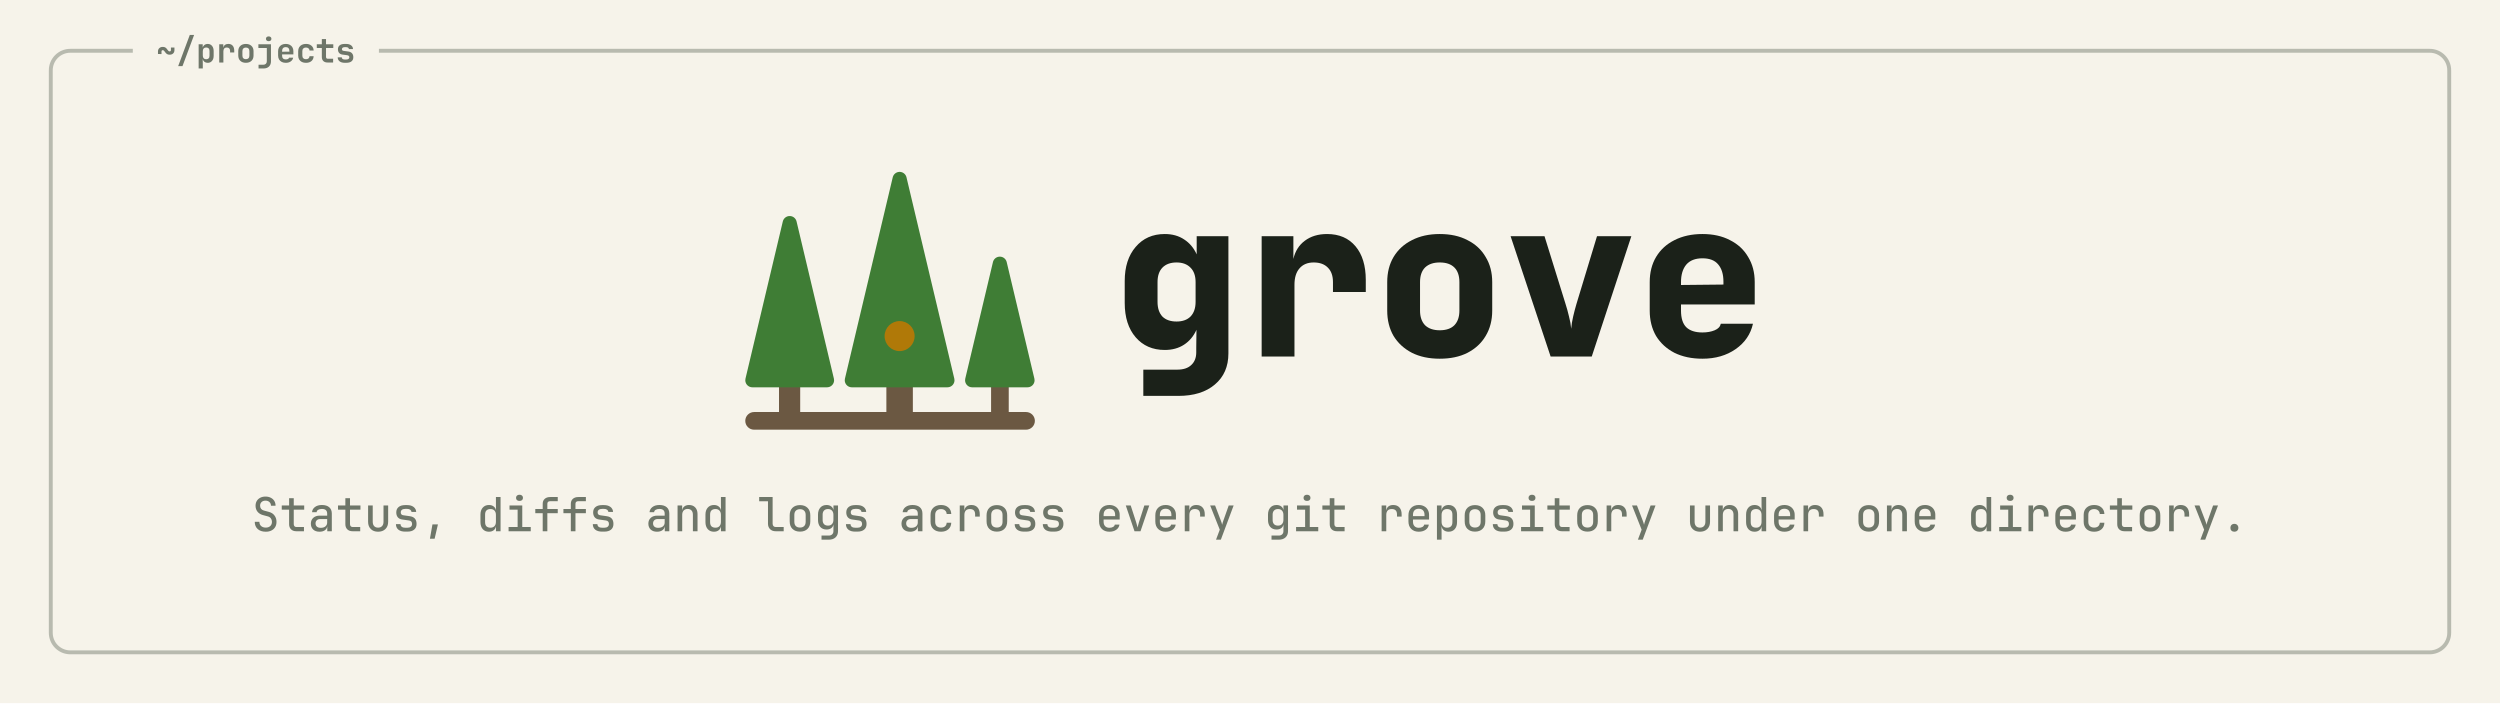
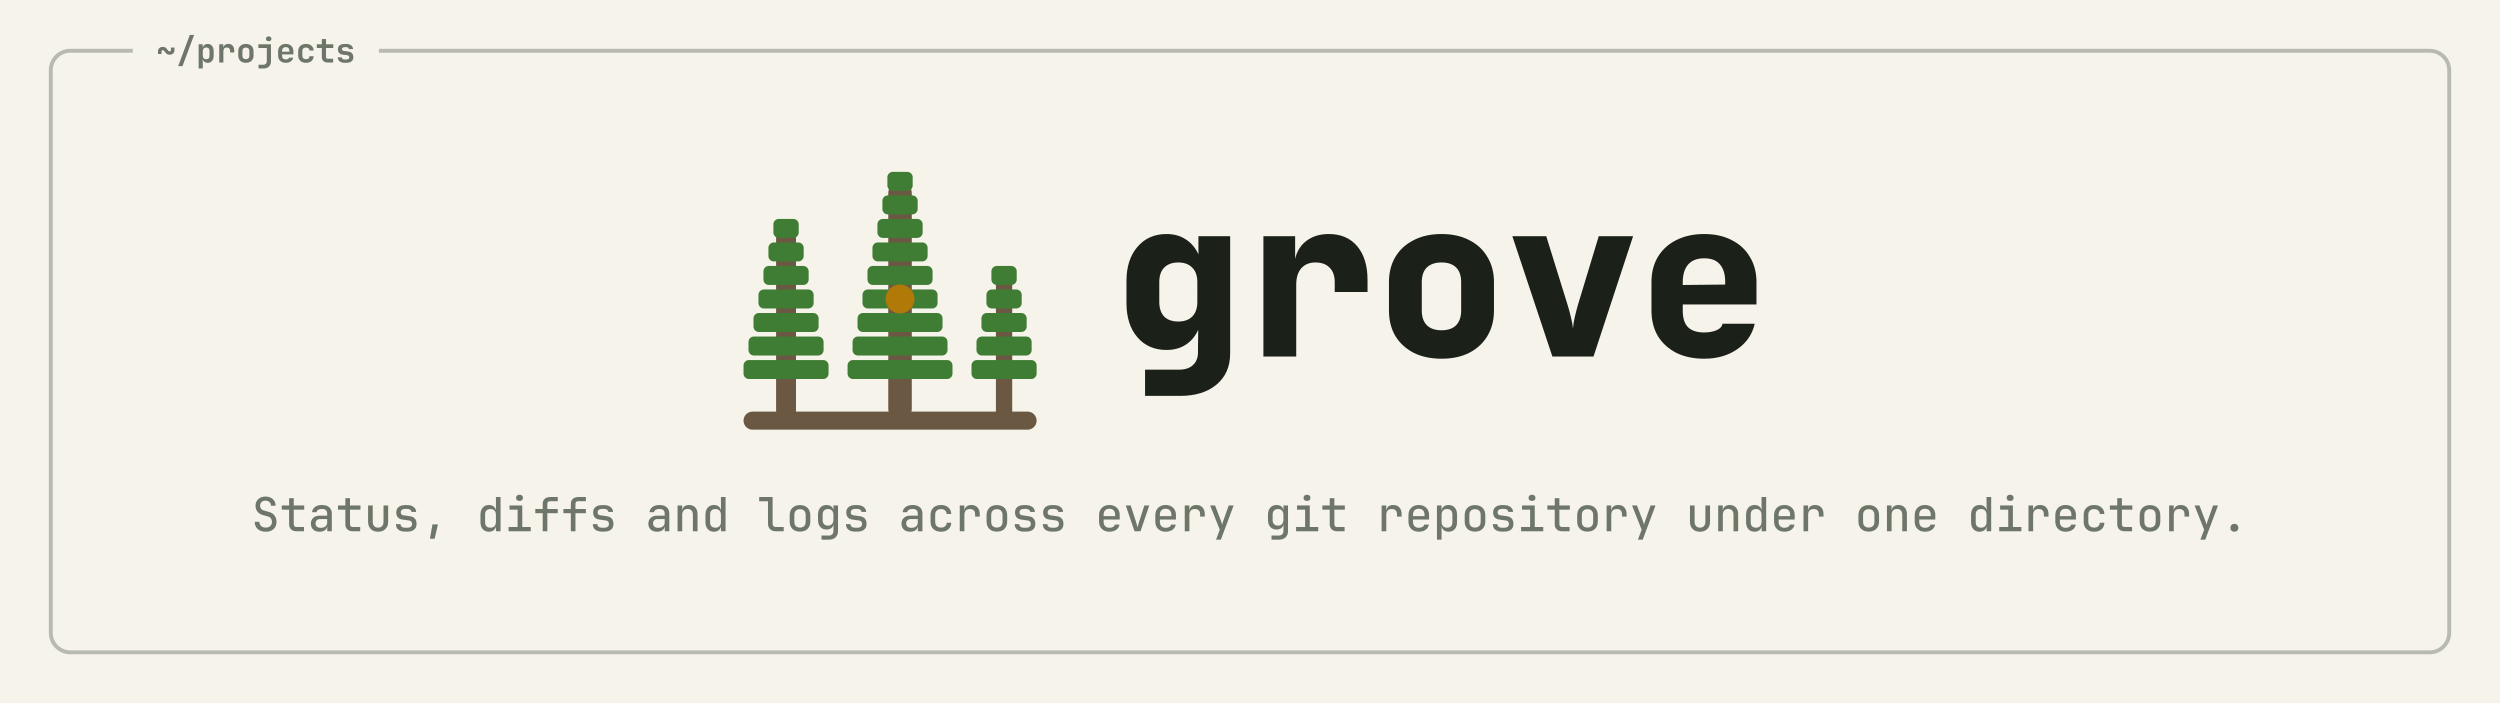
<svg xmlns="http://www.w3.org/2000/svg" viewBox="0 0 1280 360" width="1280" height="360" role="img" aria-label="grove">
  <rect width="1280" height="360" fill="#F6F3EA" />
  <rect x="26" y="26" width="1228" height="308" rx="10" fill="none" stroke="#6E7669" stroke-opacity="0.45" stroke-width="2" />
  <rect x="68" y="14" width="126" height="24" fill="#F6F3EA" />
  <path d="m 80.884,27.665 v -1.343 q 0,-1.037 0.68,-1.666 0.68,-0.646 1.785,-0.646 0.697,0 1.156,0.238 0.459,0.238 0.748,0.578 0.306,0.34 0.544,0.697 0.238,0.34 0.476,0.578 0.238,0.221 0.595,0.221 0.646,0 0.646,-0.731 V 24.35 h 1.802 v 1.343 q 0,1.037 -0.68,1.683 -0.663,0.629 -1.785,0.629 -0.697,0 -1.156,-0.238 -0.459,-0.238 -0.765,-0.578 -0.289,-0.34 -0.527,-0.68 -0.238,-0.357 -0.476,-0.578 -0.238,-0.238 -0.595,-0.238 -0.646,0 -0.646,0.731 v 1.241 z" fill="#6E7669" />
  <path d="m 91.22,33.87 5.95,-15.98 h 2.21 l -5.95,15.98 z" fill="#6E7669" />
  <path d="M 101.709,35.06 V 22.65 h 2.074 v 1.717 q 0.255,-0.884 0.918,-1.377 0.663,-0.51 1.649,-0.51 0.901,0 1.581,0.442 0.697,0.442 1.071,1.258 0.391,0.799 0.391,1.87 v 2.533 q 0,1.615 -0.833,2.601 -0.833,0.986 -2.21,0.986 -0.986,0 -1.666,-0.51 -0.663,-0.51 -0.918,-1.428 l 0.068,2.21 v 2.618 z m 3.842,-4.726 q 0.816,0 1.258,-0.442 0.459,-0.442 0.459,-1.36 v -2.414 q 0,-0.918 -0.459,-1.36 -0.442,-0.442 -1.258,-0.442 -0.816,0 -1.275,0.493 -0.442,0.493 -0.442,1.394 v 2.244 q 0,0.901 0.442,1.394 0.459,0.493 1.275,0.493 z" fill="#6E7669" />
  <path d="m 112.249,32 v -9.35 h 2.074 v 1.819 q 0.17,-0.918 0.833,-1.445 0.68,-0.544 1.751,-0.544 1.428,0 2.227,0.918 0.799,0.918 0.799,2.567 v 0.884 h -2.125 v -0.782 q 0,-0.85 -0.442,-1.292 -0.442,-0.459 -1.258,-0.459 -0.85,0 -1.292,0.51 -0.442,0.51 -0.442,1.445 V 32 Z" fill="#6E7669" />
  <path d="m 125.9,32.153 q -1.802,0 -2.856,-1.003 -1.054,-1.02 -1.054,-2.737 v -2.176 q 0,-1.734 1.054,-2.737 1.054,-1.003 2.856,-1.003 1.802,0 2.856,1.003 1.054,1.003 1.054,2.737 v 2.176 q 0,1.717 -1.054,2.737 -1.054,1.003 -2.856,1.003 z m 0,-1.853 q 0.85,0 1.309,-0.459 0.476,-0.476 0.476,-1.36 v -2.312 q 0,-0.884 -0.476,-1.343 -0.459,-0.476 -1.309,-0.476 -0.85,0 -1.326,0.476 -0.459,0.459 -0.459,1.343 v 2.312 q 0,0.884 0.459,1.36 0.476,0.459 1.326,0.459 z" fill="#6E7669" />
  <path d="m 132.377,35.06 v -1.921 h 2.465 q 0.816,0 1.292,-0.493 0.476,-0.476 0.476,-1.309 v -6.766 h -4.318 V 22.65 h 6.443 v 8.738 q 0,1.7 -1.02,2.686 -1.02,0.986 -2.754,0.986 z m 5.185,-13.974 q -0.646,0 -1.02,-0.323 -0.374,-0.34 -0.374,-0.901 0,-0.561 0.374,-0.884 0.374,-0.34 1.02,-0.34 0.646,0 1.02,0.34 0.374,0.323 0.374,0.884 0,0.561 -0.374,0.901 -0.374,0.323 -1.02,0.323 z" fill="#6E7669" />
  <path d="m 146.317,32.17 q -1.19,0 -2.074,-0.459 -0.884,-0.459 -1.377,-1.292 -0.476,-0.85 -0.476,-1.989 v -2.21 q 0,-1.139 0.476,-1.972 0.493,-0.85 1.377,-1.309 0.884,-0.459 2.074,-0.459 1.173,0 2.04,0.459 0.884,0.459 1.36,1.292 0.493,0.816 0.493,1.921 v 1.7 h -5.78 v 0.646 q 0,0.952 0.493,1.445 0.493,0.476 1.394,0.476 0.663,0 1.122,-0.221 0.476,-0.238 0.561,-0.68 h 2.108 q -0.221,1.207 -1.258,1.938 -1.037,0.714 -2.533,0.714 z m -1.887,-6.018 v 0.323 l 3.74,-0.017 v -0.323 q 0,-0.969 -0.476,-1.496 -0.476,-0.527 -1.377,-0.527 -0.935,0 -1.411,0.544 -0.476,0.527 -0.476,1.496 z" fill="#6E7669" />
  <path d="m 156.653,32.17 q -1.207,0 -2.108,-0.442 -0.884,-0.459 -1.377,-1.275 -0.493,-0.833 -0.493,-1.955 v -2.346 q 0,-1.122 0.493,-1.938 0.493,-0.833 1.377,-1.275 0.901,-0.459 2.108,-0.459 1.751,0 2.805,0.918 1.071,0.901 1.122,2.465 h -2.091 q -0.051,-0.731 -0.561,-1.122 -0.493,-0.408 -1.275,-0.408 -0.867,0 -1.36,0.476 -0.493,0.459 -0.493,1.326 v 2.363 q 0,0.867 0.493,1.343 0.493,0.476 1.36,0.476 0.799,0 1.292,-0.391 0.493,-0.408 0.544,-1.139 h 2.091 q -0.051,1.564 -1.122,2.482 -1.054,0.901 -2.805,0.901 z" fill="#6E7669" />
  <path d="m 167.635,32 q -1.309,0 -2.091,-0.748 -0.765,-0.765 -0.765,-2.057 v -4.624 h -2.584 V 22.65 h 2.584 v -2.635 h 2.142 v 2.635 h 3.723 v 1.921 h -3.723 v 4.573 q 0,0.408 0.221,0.68 0.238,0.255 0.646,0.255 h 2.771 V 32 Z" fill="#6E7669" />
  <path d="m 176.509,32.153 q -1.666,0 -2.635,-0.748 -0.969,-0.765 -0.969,-2.057 h 2.091 q 0,0.544 0.391,0.833 0.408,0.289 1.122,0.289 h 0.748 q 0.765,0 1.173,-0.289 0.425,-0.289 0.425,-0.833 0,-0.51 -0.289,-0.748 -0.289,-0.255 -0.884,-0.34 l -2.329,-0.306 q -1.122,-0.153 -1.734,-0.867 -0.595,-0.714 -0.595,-1.853 0,-1.326 0.884,-2.023 0.884,-0.714 2.55,-0.714 h 0.782 q 1.564,0 2.516,0.714 0.952,0.714 0.986,1.904 h -2.108 q -0.017,-0.442 -0.391,-0.697 -0.374,-0.272 -1.003,-0.272 h -0.782 q -0.68,0 -1.037,0.289 -0.357,0.272 -0.357,0.748 0,0.425 0.255,0.629 0.272,0.204 0.782,0.255 l 2.193,0.306 q 1.292,0.153 1.938,0.918 0.663,0.748 0.663,2.023 0,1.36 -0.935,2.108 -0.918,0.731 -2.703,0.731 z" fill="#6E7669" />
-   <g transform="translate(377.062,82.575) scale(0.90411)">
-     <rect x="5" y="142" width="164" height="10" rx="5" fill="#6B5842" />
-     <rect x="24.1" y="118.0" width="12" height="29.0" rx="3.4" fill="#6B5842" />
-     <rect x="84.9" y="118.0" width="15" height="29.0" rx="4.3" fill="#6B5842" />
-     <rect x="144.2" y="118.0" width="10" height="29.0" rx="2.9" fill="#6B5842" />
-     <path d="M 30.15,35.00 L 51.29,124.00 L 30.15,124.00 L 9.01,124.00 Z" fill="#3F7D35" stroke="#3F7D35" stroke-width="8.0" stroke-linejoin="round" />
-     <path d="M 92.40,10.00 L 119.48,124.00 L 92.40,124.00 L 65.33,124.00 Z" fill="#3F7D35" stroke="#3F7D35" stroke-width="8.0" stroke-linejoin="round" />
-     <path d="M 149.15,58.00 L 164.83,124.00 L 149.15,124.00 L 133.47,124.00 Z" fill="#3F7D35" stroke="#3F7D35" stroke-width="8.0" stroke-linejoin="round" />
-     <circle cx="92.4" cy="99" r="8.5" fill="#B07908" />
+   <g transform="translate(375.131,79.200) scale(0.92632)">
+     <rect x="6.00" y="142.00" width="162.00" height="10.00" rx="5.00" fill="#6B5842" />
+     <rect x="24.00" y="40.75" width="11.00" height="106.25" rx="5.50" fill="#6B5842" />
+     <rect x="86.00" y="14.75" width="13.00" height="132.25" rx="6.50" fill="#6B5842" />
+     <rect x="145.50" y="66.75" width="9.00" height="80.25" rx="4.50" fill="#6B5842" />
+     <rect x="6.00" y="113.50" width="47.00" height="10.50" rx="3.00" fill="#3F7D35" />
+     <rect x="8.75" y="100.50" width="41.50" height="10.50" rx="3.00" fill="#3F7D35" />
+     <rect x="11.50" y="87.50" width="36.00" height="10.50" rx="3.00" fill="#3F7D35" />
+     <rect x="14.25" y="74.50" width="30.50" height="10.50" rx="3.00" fill="#3F7D35" />
+     <rect x="17.00" y="61.50" width="25.00" height="10.50" rx="3.00" fill="#3F7D35" />
+     <rect x="19.75" y="48.50" width="19.50" height="10.50" rx="3.00" fill="#3F7D35" />
+     <rect x="22.50" y="35.50" width="14.00" height="10.50" rx="3.00" fill="#3F7D35" />
+     <rect x="63.50" y="113.50" width="58.00" height="10.50" rx="3.00" fill="#3F7D35" />
+     <rect x="66.25" y="100.50" width="52.50" height="10.50" rx="3.00" fill="#3F7D35" />
+     <rect x="69.00" y="87.50" width="47.00" height="10.50" rx="3.00" fill="#3F7D35" />
+     <rect x="71.75" y="74.50" width="41.50" height="10.50" rx="3.00" fill="#3F7D35" />
+     <rect x="74.50" y="61.50" width="36.00" height="10.50" rx="3.00" fill="#3F7D35" />
+     <rect x="77.25" y="48.50" width="30.50" height="10.50" rx="3.00" fill="#3F7D35" />
+     <rect x="80.00" y="35.50" width="25.00" height="10.50" rx="3.00" fill="#3F7D35" />
+     <rect x="82.75" y="22.50" width="19.50" height="10.50" rx="3.00" fill="#3F7D35" />
+     <rect x="85.50" y="9.50" width="14.00" height="10.50" rx="3.00" fill="#3F7D35" />
+     <rect x="132.00" y="113.50" width="36.00" height="10.50" rx="3.00" fill="#3F7D35" />
+     <rect x="134.75" y="100.50" width="30.50" height="10.50" rx="3.00" fill="#3F7D35" />
+     <rect x="137.50" y="87.50" width="25.00" height="10.50" rx="3.00" fill="#3F7D35" />
+     <rect x="140.25" y="74.50" width="19.50" height="10.50" rx="3.00" fill="#3F7D35" />
+     <rect x="143.00" y="61.50" width="14.00" height="10.50" rx="3.00" fill="#3F7D35" />
+     <circle cx="92.50" cy="79.75" r="8.0" fill="#B07908" />
  </g>
-   <path d="m 585.377,202.7 v -13.44 h 17.36 q 4.704,0 7.168,-2.352 2.576,-2.352 2.576,-6.496 v -2.352 l 0.112,-9.184 q -2.24,4.928 -6.384,7.616 -4.144,2.688 -9.856,2.688 -9.296,0 -14.896,-6.496 -5.6,-6.496 -5.6,-17.584 v -11.2 q 0,-10.976 5.6,-17.472 5.6,-6.608 14.896,-6.608 5.824,0 9.968,2.8 4.144,2.688 6.384,7.616 v -9.296 h 16.24 v 60.032 q 0,10.08 -6.944,15.904 -6.832,5.824 -18.704,5.824 z m 17.024,-38.08 q 4.592,0 7.168,-2.576 2.576,-2.688 2.576,-7.504 v -10.08 q 0,-4.816 -2.576,-7.392 -2.576,-2.688 -7.168,-2.688 -4.704,0 -7.28,2.688 -2.464,2.576 -2.464,7.392 v 10.08 q 0,4.816 2.464,7.504 2.576,2.576 7.28,2.576 z" fill="#1B2119" />
-   <path d="m 645.969,182.54 v -61.6 h 16.24 v 11.648 q 1.344,-5.936 5.824,-9.296 4.592,-3.472 11.424,-3.472 9.296,0 14.56,6.272 5.264,6.272 5.264,17.248 v 6.16 h -16.8 v -5.04 q 0,-4.816 -2.576,-7.392 -2.576,-2.688 -7.28,-2.688 -4.704,0 -7.28,3.024 -2.576,2.912 -2.576,8.4 v 36.736 z" fill="#1B2119" />
-   <path d="m 737.137,183.66 q -8.176,0 -14.224,-3.024 -6.048,-3.136 -9.408,-8.624 -3.248,-5.6 -3.248,-12.992 v -14.56 q 0,-7.392 3.248,-12.88 3.36,-5.6 9.408,-8.624 6.048,-3.136 14.224,-3.136 8.288,0 14.224,3.136 6.048,3.024 9.296,8.624 3.36,5.488 3.36,12.88 v 14.56 q 0,7.392 -3.36,12.992 -3.248,5.488 -9.296,8.624 -5.936,3.024 -14.224,3.024 z m 0,-14.56 q 4.928,0 7.504,-2.576 2.576,-2.688 2.576,-7.504 v -14.56 q 0,-4.928 -2.576,-7.504 -2.576,-2.576 -7.504,-2.576 -4.816,0 -7.504,2.576 -2.576,2.576 -2.576,7.504 v 14.56 q 0,4.816 2.576,7.504 2.688,2.576 7.504,2.576 z" fill="#1B2119" />
-   <path d="m 793.921,182.54 -20.496,-61.6 h 17.36 l 10.752,34.608 q 1.008,3.136 1.792,6.496 0.896,3.36 1.12,6.272 0.224,-2.912 1.008,-6.272 0.784,-3.36 1.68,-6.384 l 10.528,-34.72 h 17.584 l -20.272,61.6 z" fill="#1B2119" />
-   <path d="m 871.649,183.66 q -8.176,0 -14.336,-3.024 -6.048,-3.136 -9.408,-8.624 -3.248,-5.6 -3.248,-12.992 v -14.56 q 0,-7.392 3.248,-12.88 3.36,-5.6 9.408,-8.624 6.16,-3.136 14.336,-3.136 8.176,0 14.112,3.136 6.048,3.024 9.296,8.624 3.36,5.488 3.36,12.88 v 11.424 h -37.744 v 3.136 q 0,5.824 2.688,8.512 2.8,2.688 8.288,2.688 3.584,0 6.272,-1.12 2.688,-1.12 3.136,-3.36 h 16.464 q -1.792,8.064 -8.848,12.992 -7.056,4.928 -17.024,4.928 z m -10.976,-39.2 v 1.456 l 21.728,-0.224 v -1.456 q 0,-5.712 -2.688,-8.848 -2.576,-3.136 -8.064,-3.136 -5.488,0 -8.288,3.248 -2.688,3.248 -2.688,8.96 z" fill="#1B2119" />
+   <path d="m 586.272,202.7 v -13.44 h 17.36 q 4.704,0 7.168,-2.352 2.576,-2.352 2.576,-6.496 v -2.352 l 0.112,-9.184 q -2.24,4.928 -6.384,7.616 -4.144,2.688 -9.856,2.688 -9.296,0 -14.896,-6.496 -5.6,-6.496 -5.6,-17.584 v -11.2 q 0,-10.976 5.6,-17.472 5.6,-6.608 14.896,-6.608 5.824,0 9.968,2.8 4.144,2.688 6.384,7.616 v -9.296 h 16.24 v 60.032 q 0,10.08 -6.944,15.904 -6.832,5.824 -18.704,5.824 z m 17.024,-38.08 q 4.592,0 7.168,-2.576 2.576,-2.688 2.576,-7.504 v -10.08 q 0,-4.816 -2.576,-7.392 -2.576,-2.688 -7.168,-2.688 -4.704,0 -7.28,2.688 -2.464,2.576 -2.464,7.392 v 10.08 q 0,4.816 2.464,7.504 2.576,2.576 7.28,2.576 z" fill="#1B2119" />
+   <path d="m 646.864,182.54 v -61.6 h 16.24 v 11.648 q 1.344,-5.936 5.824,-9.296 4.592,-3.472 11.424,-3.472 9.296,0 14.56,6.272 5.264,6.272 5.264,17.248 v 6.16 h -16.8 v -5.04 q 0,-4.816 -2.576,-7.392 -2.576,-2.688 -7.28,-2.688 -4.704,0 -7.28,3.024 -2.576,2.912 -2.576,8.4 v 36.736 z" fill="#1B2119" />
+   <path d="m 738.032,183.66 q -8.176,0 -14.224,-3.024 -6.048,-3.136 -9.408,-8.624 -3.248,-5.6 -3.248,-12.992 v -14.56 q 0,-7.392 3.248,-12.88 3.36,-5.6 9.408,-8.624 6.048,-3.136 14.224,-3.136 8.288,0 14.224,3.136 6.048,3.024 9.296,8.624 3.36,5.488 3.36,12.88 v 14.56 q 0,7.392 -3.36,12.992 -3.248,5.488 -9.296,8.624 -5.936,3.024 -14.224,3.024 z m 0,-14.56 q 4.928,0 7.504,-2.576 2.576,-2.688 2.576,-7.504 v -14.56 q 0,-4.928 -2.576,-7.504 -2.576,-2.576 -7.504,-2.576 -4.816,0 -7.504,2.576 -2.576,2.576 -2.576,7.504 v 14.56 q 0,4.816 2.576,7.504 2.688,2.576 7.504,2.576 z" fill="#1B2119" />
+   <path d="m 794.816,182.54 -20.496,-61.6 h 17.36 l 10.752,34.608 q 1.008,3.136 1.792,6.496 0.896,3.36 1.12,6.272 0.224,-2.912 1.008,-6.272 0.784,-3.36 1.68,-6.384 l 10.528,-34.72 h 17.584 l -20.272,61.6 z" fill="#1B2119" />
+   <path d="m 872.544,183.66 q -8.176,0 -14.336,-3.024 -6.048,-3.136 -9.408,-8.624 -3.248,-5.6 -3.248,-12.992 v -14.56 q 0,-7.392 3.248,-12.88 3.36,-5.6 9.408,-8.624 6.16,-3.136 14.336,-3.136 8.176,0 14.112,3.136 6.048,3.024 9.296,8.624 3.36,5.488 3.36,12.88 v 11.424 h -37.744 v 3.136 q 0,5.824 2.688,8.512 2.8,2.688 8.288,2.688 3.584,0 6.272,-1.12 2.688,-1.12 3.136,-3.36 h 16.464 q -1.792,8.064 -8.848,12.992 -7.056,4.928 -17.024,4.928 z m -10.976,-39.2 v 1.456 l 21.728,-0.224 v -1.456 q 0,-5.712 -2.688,-8.848 -2.576,-3.136 -8.064,-3.136 -5.488,0 -8.288,3.248 -2.688,3.248 -2.688,8.96 z" fill="#1B2119" />
  <path d="m 136.096,272.24 q -2.592,0 -4.128,-1.344 -1.536,-1.368 -1.536,-3.744 h 2.376 q 0,1.392 0.888,2.184 0.888,0.792 2.4,0.792 1.44,0 2.28,-0.792 0.864,-0.816 0.864,-2.16 0,-1.008 -0.552,-1.752 -0.552,-0.768 -1.56,-1.032 l -2.592,-0.696 q -1.704,-0.48 -2.712,-1.728 -0.984,-1.272 -0.984,-3 0,-1.416 0.624,-2.472 0.648,-1.08 1.8,-1.656 1.152,-0.6 2.664,-0.6 1.536,0 2.688,0.6 1.176,0.576 1.824,1.632 0.648,1.056 0.648,2.448 h -2.352 q 0,-1.152 -0.792,-1.872 -0.768,-0.72 -2.016,-0.72 -1.248,0 -2.016,0.72 -0.744,0.72 -0.744,1.872 0,0.936 0.504,1.584 0.504,0.624 1.416,0.888 l 2.664,0.72 q 1.8,0.48 2.808,1.848 1.008,1.344 1.008,3.216 0,1.536 -0.672,2.688 -0.672,1.128 -1.92,1.752 -1.224,0.624 -2.88,0.624 z" fill="#6E7669" />
  <path d="m 151.72,272 q -1.704,0 -2.712,-0.984 -0.984,-0.984 -0.984,-2.616 v -7.44 h -3.768 v -2.16 h 3.768 v -3.72 h 2.376 v 3.72 h 5.352 v 2.16 h -5.352 v 7.416 q 0,0.648 0.36,1.056 0.384,0.408 1.008,0.408 h 3.864 V 272 Z" fill="#6E7669" />
  <path d="m 163.576,272.24 q -2.04,0 -3.24,-1.128 -1.176,-1.152 -1.176,-3 0,-1.848 1.224,-2.976 1.248,-1.128 3.264,-1.128 h 3.864 V 263 q 0,-2.424 -2.688,-2.424 -1.2,0 -1.944,0.456 -0.72,0.432 -0.768,1.224 h -2.352 q 0.12,-1.608 1.464,-2.64 1.344,-1.056 3.6,-1.056 2.424,0 3.744,1.152 1.32,1.152 1.32,3.24 V 272 h -2.328 v -2.424 h -0.048 q -0.168,1.224 -1.224,1.944 -1.032,0.72 -2.712,0.72 z m 0.624,-1.992 q 1.512,0 2.4,-0.72 0.912,-0.744 0.912,-2.016 v -1.752 h -3.648 q -1.032,0 -1.68,0.624 -0.624,0.6 -0.624,1.608 0,1.032 0.696,1.656 0.696,0.6 1.944,0.6 z" fill="#6E7669" />
  <path d="m 180.52,272 q -1.704,0 -2.712,-0.984 -0.984,-0.984 -0.984,-2.616 v -7.44 h -3.768 v -2.16 h 3.768 v -3.72 h 2.376 v 3.72 h 5.352 v 2.16 h -5.352 v 7.416 q 0,0.648 0.36,1.056 0.384,0.408 1.008,0.408 h 3.864 V 272 Z" fill="#6E7669" />
  <path d="m 193.576,272.24 q -2.328,0 -3.72,-1.368 -1.392,-1.368 -1.392,-3.72 V 258.8 h 2.376 v 8.352 q 0,1.392 0.72,2.208 0.744,0.792 2.016,0.792 1.296,0 2.04,-0.792 0.744,-0.816 0.744,-2.208 V 258.8 h 2.376 v 8.352 q 0,2.352 -1.416,3.72 -1.392,1.368 -3.744,1.368 z" fill="#6E7669" />
  <path d="m 207.472,272.192 q -2.256,0 -3.504,-1.008 -1.248,-1.008 -1.248,-2.832 h 2.352 q 0,0.864 0.624,1.368 0.648,0.48 1.776,0.48 h 1.056 q 1.176,0 1.8,-0.504 0.648,-0.504 0.648,-1.416 0,-1.608 -1.584,-1.8 l -3.552,-0.504 q -1.416,-0.216 -2.184,-1.152 -0.768,-0.96 -0.768,-2.472 0,-1.776 1.2,-2.76 1.2,-0.984 3.36,-0.984 h 1.056 q 2.016,0 3.264,0.96 1.248,0.96 1.32,2.544 h -2.4 q -0.048,-0.672 -0.624,-1.104 -0.576,-0.456 -1.56,-0.456 h -1.056 q -1.08,0 -1.68,0.48 -0.576,0.48 -0.576,1.296 0,1.32 1.32,1.488 l 3.336,0.48 q 3.432,0.456 3.432,3.984 0,1.872 -1.248,2.904 -1.224,1.008 -3.504,1.008 z" fill="#6E7669" />
  <path d="m 220.12,275.84 1.296,-7.344 h 2.808 l -1.704,7.344 z" fill="#6E7669" />
  <path d="m 250.336,272.24 q -1.992,0 -3.168,-1.32 -1.176,-1.344 -1.176,-3.624 v -3.792 q 0,-2.28 1.176,-3.6 1.176,-1.344 3.168,-1.344 1.464,0 2.424,0.744 0.984,0.744 1.2,2.04 v 0 l -0.048,-3.072 v -3.792 h 2.376 V 272 h -2.352 v -2.568 0 q -0.216,1.32 -1.176,2.064 -0.96,0.744 -2.424,0.744 z m 0.816,-2.064 q 1.272,0 2.016,-0.792 0.744,-0.792 0.744,-2.232 v -3.504 q 0,-1.44 -0.744,-2.232 -0.744,-0.792 -2.016,-0.792 -1.32,0 -2.064,0.696 -0.72,0.672 -0.72,2.208 v 3.744 q 0,1.536 0.72,2.232 0.744,0.672 2.064,0.672 z" fill="#6E7669" />
  <path d="m 260.392,272 v -2.16 h 4.632 v -8.88 h -4.152 v -2.16 h 6.528 v 11.04 h 4.344 V 272 Z m 5.592,-15.528 q -0.816,0 -1.296,-0.408 -0.48,-0.432 -0.48,-1.152 0,-0.744 0.48,-1.176 0.48,-0.432 1.296,-0.432 0.816,0 1.296,0.432 0.48,0.432 0.48,1.176 0,0.72 -0.48,1.152 -0.48,0.408 -1.296,0.408 z" fill="#6E7669" />
  <path d="m 277.864,272 v -9.24 h -3.792 v -2.16 h 3.792 v -2.664 q 0,-1.584 1.032,-2.52 1.032,-0.936 2.808,-0.936 h 3.864 v 2.136 h -3.864 q -1.464,0 -1.464,1.344 v 2.64 h 5.328 v 2.16 h -5.328 V 272 Z" fill="#6E7669" />
  <path d="m 292.264,272 v -9.24 h -3.792 v -2.16 h 3.792 v -2.664 q 0,-1.584 1.032,-2.52 1.032,-0.936 2.808,-0.936 h 3.864 v 2.136 h -3.864 q -1.464,0 -1.464,1.344 v 2.64 h 5.328 v 2.16 h -5.328 V 272 Z" fill="#6E7669" />
  <path d="m 308.272,272.192 q -2.256,0 -3.504,-1.008 -1.248,-1.008 -1.248,-2.832 h 2.352 q 0,0.864 0.624,1.368 0.648,0.48 1.776,0.48 h 1.056 q 1.176,0 1.8,-0.504 0.648,-0.504 0.648,-1.416 0,-1.608 -1.584,-1.8 l -3.552,-0.504 q -1.416,-0.216 -2.184,-1.152 -0.768,-0.96 -0.768,-2.472 0,-1.776 1.2,-2.76 1.2,-0.984 3.36,-0.984 h 1.056 q 2.016,0 3.264,0.96 1.248,0.96 1.32,2.544 h -2.4 q -0.048,-0.672 -0.624,-1.104 -0.576,-0.456 -1.56,-0.456 h -1.056 q -1.08,0 -1.68,0.48 -0.576,0.48 -0.576,1.296 0,1.32 1.32,1.488 l 3.336,0.48 q 3.432,0.456 3.432,3.984 0,1.872 -1.248,2.904 -1.224,1.008 -3.504,1.008 z" fill="#6E7669" />
  <path d="m 336.376,272.24 q -2.04,0 -3.24,-1.128 -1.176,-1.152 -1.176,-3 0,-1.848 1.224,-2.976 1.248,-1.128 3.264,-1.128 h 3.864 V 263 q 0,-2.424 -2.688,-2.424 -1.2,0 -1.944,0.456 -0.72,0.432 -0.768,1.224 h -2.352 q 0.12,-1.608 1.464,-2.64 1.344,-1.056 3.6,-1.056 2.424,0 3.744,1.152 1.32,1.152 1.32,3.24 V 272 h -2.328 v -2.424 h -0.048 q -0.168,1.224 -1.224,1.944 -1.032,0.72 -2.712,0.72 z m 0.624,-1.992 q 1.512,0 2.4,-0.72 0.912,-0.744 0.912,-2.016 v -1.752 h -3.648 q -1.032,0 -1.68,0.624 -0.624,0.6 -0.624,1.608 0,1.032 0.696,1.656 0.696,0.6 1.944,0.6 z" fill="#6E7669" />
  <path d="m 346.912,272 v -13.2 h 2.352 v 2.52 h 0.024 q 0.168,-1.296 1.08,-2.016 0.936,-0.744 2.448,-0.744 1.968,0 3.144,1.248 1.176,1.248 1.176,3.36 V 272 h -2.376 v -8.448 q 0,-1.44 -0.72,-2.208 -0.72,-0.768 -1.968,-0.768 -1.296,0 -2.04,0.816 -0.744,0.792 -0.744,2.232 V 272 Z" fill="#6E7669" />
  <path d="m 365.536,272.24 q -1.992,0 -3.168,-1.32 -1.176,-1.344 -1.176,-3.624 v -3.792 q 0,-2.28 1.176,-3.6 1.176,-1.344 3.168,-1.344 1.464,0 2.424,0.744 0.984,0.744 1.2,2.04 v 0 l -0.048,-3.072 v -3.792 h 2.376 V 272 h -2.352 v -2.568 0 q -0.216,1.32 -1.176,2.064 -0.96,0.744 -2.424,0.744 z m 0.816,-2.064 q 1.272,0 2.016,-0.792 0.744,-0.792 0.744,-2.232 v -3.504 q 0,-1.44 -0.744,-2.232 -0.744,-0.792 -2.016,-0.792 -1.32,0 -2.064,0.696 -0.72,0.672 -0.72,2.208 v 3.744 q 0,1.536 0.72,2.232 0.744,0.672 2.064,0.672 z" fill="#6E7669" />
  <path d="m 397.168,272 q -1.8,0 -2.88,-1.056 -1.08,-1.056 -1.08,-2.808 V 256.64 h -4.512 v -2.16 h 6.888 v 13.632 q 0,0.792 0.432,1.272 0.456,0.456 1.224,0.456 h 4.008 V 272 Z" fill="#6E7669" />
  <path d="m 409.6,272.192 q -2.424,0 -3.864,-1.392 -1.416,-1.392 -1.416,-3.888 v -3.024 q 0,-2.496 1.416,-3.888 1.44,-1.392 3.864,-1.392 2.424,0 3.84,1.392 1.44,1.392 1.44,3.888 v 3.024 q 0,2.496 -1.44,3.888 -1.416,1.392 -3.84,1.392 z m 0,-2.088 q 1.344,0 2.112,-0.744 0.792,-0.768 0.792,-2.232 v -3.456 q 0,-1.464 -0.792,-2.208 -0.768,-0.768 -2.112,-0.768 -1.344,0 -2.136,0.768 -0.768,0.744 -0.768,2.208 v 3.456 q 0,1.464 0.768,2.232 0.792,0.744 2.136,0.744 z" fill="#6E7669" />
  <path d="m 420.616,276.32 v -2.112 h 3.72 q 1.08,0 1.728,-0.624 0.648,-0.6 0.648,-1.656 v -1.104 l 0.048,-2.28 h -0.024 q -0.24,1.224 -1.176,1.896 -0.912,0.672 -2.352,0.672 -2.04,0 -3.216,-1.296 -1.176,-1.32 -1.176,-3.6 v -2.712 q 0,-2.28 1.176,-3.6 1.176,-1.344 3.216,-1.344 1.392,0 2.304,0.672 0.936,0.672 1.2,1.848 h 0.024 v -2.28 h 2.328 v 13.152 q 0,2.016 -1.272,3.192 -1.272,1.176 -3.456,1.176 z m 3.336,-7.2 q 1.272,0 2.016,-0.792 0.744,-0.792 0.744,-2.232 v -2.472 q 0,-1.416 -0.744,-2.208 -0.744,-0.792 -2.016,-0.792 -1.32,0 -2.04,0.768 -0.72,0.744 -0.72,2.04 v 2.88 q 0,1.296 0.72,2.064 0.72,0.744 2.04,0.744 z" fill="#6E7669" />
  <path d="m 437.872,272.192 q -2.256,0 -3.504,-1.008 -1.248,-1.008 -1.248,-2.832 h 2.352 q 0,0.864 0.624,1.368 0.648,0.48 1.776,0.48 h 1.056 q 1.176,0 1.8,-0.504 0.648,-0.504 0.648,-1.416 0,-1.608 -1.584,-1.8 l -3.552,-0.504 q -1.416,-0.216 -2.184,-1.152 -0.768,-0.96 -0.768,-2.472 0,-1.776 1.2,-2.76 1.2,-0.984 3.36,-0.984 h 1.056 q 2.016,0 3.264,0.96 1.248,0.96 1.32,2.544 h -2.4 q -0.048,-0.672 -0.624,-1.104 -0.576,-0.456 -1.56,-0.456 h -1.056 q -1.08,0 -1.68,0.48 -0.576,0.48 -0.576,1.296 0,1.32 1.32,1.488 l 3.336,0.48 q 3.432,0.456 3.432,3.984 0,1.872 -1.248,2.904 -1.224,1.008 -3.504,1.008 z" fill="#6E7669" />
  <path d="m 465.976,272.24 q -2.04,0 -3.24,-1.128 -1.176,-1.152 -1.176,-3 0,-1.848 1.224,-2.976 1.248,-1.128 3.264,-1.128 h 3.864 V 263 q 0,-2.424 -2.688,-2.424 -1.2,0 -1.944,0.456 -0.72,0.432 -0.768,1.224 h -2.352 q 0.12,-1.608 1.464,-2.64 1.344,-1.056 3.6,-1.056 2.424,0 3.744,1.152 1.32,1.152 1.32,3.24 V 272 h -2.328 v -2.424 h -0.048 q -0.168,1.224 -1.224,1.944 -1.032,0.72 -2.712,0.72 z m 0.624,-1.992 q 1.512,0 2.4,-0.72 0.912,-0.744 0.912,-2.016 v -1.752 h -3.648 q -1.032,0 -1.68,0.624 -0.624,0.6 -0.624,1.608 0,1.032 0.696,1.656 0.696,0.6 1.944,0.6 z" fill="#6E7669" />
  <path d="m 481.792,272.24 q -2.424,0 -3.888,-1.344 -1.464,-1.368 -1.464,-3.744 v -3.528 q 0,-2.352 1.464,-3.696 1.464,-1.368 3.888,-1.368 2.328,0 3.744,1.248 1.44,1.224 1.512,3.36 h -2.352 q -0.072,-1.2 -0.864,-1.848 -0.768,-0.672 -2.04,-0.672 -1.368,0 -2.184,0.792 -0.792,0.768 -0.792,2.184 v 3.528 q 0,1.44 0.792,2.208 0.816,0.768 2.184,0.768 1.296,0 2.064,-0.648 0.768,-0.648 0.84,-1.848 h 2.352 q -0.072,2.136 -1.512,3.384 -1.416,1.224 -3.744,1.224 z" fill="#6E7669" />
  <path d="m 491.392,272 v -13.2 h 2.352 v 2.544 h 0.024 q 0.192,-1.296 1.104,-2.04 0.936,-0.744 2.472,-0.744 2.04,0 3.168,1.272 1.128,1.248 1.128,3.528 v 1.152 h -2.376 v -1.128 q 0,-2.76 -2.712,-2.76 -1.368,0 -2.088,0.792 -0.696,0.792 -0.696,2.256 V 272 Z" fill="#6E7669" />
  <path d="m 510.4,272.192 q -2.424,0 -3.864,-1.392 -1.416,-1.392 -1.416,-3.888 v -3.024 q 0,-2.496 1.416,-3.888 1.44,-1.392 3.864,-1.392 2.424,0 3.84,1.392 1.44,1.392 1.44,3.888 v 3.024 q 0,2.496 -1.44,3.888 -1.416,1.392 -3.84,1.392 z m 0,-2.088 q 1.344,0 2.112,-0.744 0.792,-0.768 0.792,-2.232 v -3.456 q 0,-1.464 -0.792,-2.208 -0.768,-0.768 -2.112,-0.768 -1.344,0 -2.136,0.768 -0.768,0.744 -0.768,2.208 v 3.456 q 0,1.464 0.768,2.232 0.792,0.744 2.136,0.744 z" fill="#6E7669" />
  <path d="m 524.272,272.192 q -2.256,0 -3.504,-1.008 -1.248,-1.008 -1.248,-2.832 h 2.352 q 0,0.864 0.624,1.368 0.648,0.48 1.776,0.48 h 1.056 q 1.176,0 1.8,-0.504 0.648,-0.504 0.648,-1.416 0,-1.608 -1.584,-1.8 l -3.552,-0.504 q -1.416,-0.216 -2.184,-1.152 -0.768,-0.96 -0.768,-2.472 0,-1.776 1.2,-2.76 1.2,-0.984 3.36,-0.984 h 1.056 q 2.016,0 3.264,0.96 1.248,0.96 1.32,2.544 h -2.4 q -0.048,-0.672 -0.624,-1.104 -0.576,-0.456 -1.56,-0.456 h -1.056 q -1.08,0 -1.68,0.48 -0.576,0.48 -0.576,1.296 0,1.32 1.32,1.488 l 3.336,0.48 q 3.432,0.456 3.432,3.984 0,1.872 -1.248,2.904 -1.224,1.008 -3.504,1.008 z" fill="#6E7669" />
  <path d="m 538.672,272.192 q -2.256,0 -3.504,-1.008 -1.248,-1.008 -1.248,-2.832 h 2.352 q 0,0.864 0.624,1.368 0.648,0.48 1.776,0.48 h 1.056 q 1.176,0 1.8,-0.504 0.648,-0.504 0.648,-1.416 0,-1.608 -1.584,-1.8 l -3.552,-0.504 q -1.416,-0.216 -2.184,-1.152 -0.768,-0.96 -0.768,-2.472 0,-1.776 1.2,-2.76 1.2,-0.984 3.36,-0.984 h 1.056 q 2.016,0 3.264,0.96 1.248,0.96 1.32,2.544 h -2.4 q -0.048,-0.672 -0.624,-1.104 -0.576,-0.456 -1.56,-0.456 h -1.056 q -1.08,0 -1.68,0.48 -0.576,0.48 -0.576,1.296 0,1.32 1.32,1.488 l 3.336,0.48 q 3.432,0.456 3.432,3.984 0,1.872 -1.248,2.904 -1.224,1.008 -3.504,1.008 z" fill="#6E7669" />
  <path d="m 568,272.24 q -2.376,0 -3.84,-1.416 -1.44,-1.416 -1.44,-3.864 v -3.12 q 0,-2.448 1.44,-3.864 1.464,-1.416 3.84,-1.416 1.584,0 2.76,0.648 1.2,0.624 1.848,1.776 0.672,1.128 0.672,2.64 V 266 h -8.232 v 1.152 q 0,1.44 0.792,2.256 0.792,0.816 2.16,0.816 1.152,0 1.896,-0.432 0.744,-0.432 0.888,-1.2 h 2.376 q -0.24,1.68 -1.656,2.664 -1.416,0.984 -3.504,0.984 z m -2.952,-8.616 v 0.624 h 5.904 v -0.624 q 0,-1.512 -0.768,-2.328 -0.768,-0.816 -2.184,-0.816 -1.416,0 -2.184,0.816 -0.768,0.816 -0.768,2.328 z" fill="#6E7669" />
  <path d="m 580.864,272 -4.464,-13.2 h 2.52 l 2.808,8.664 q 0.24,0.768 0.432,1.512 0.192,0.72 0.288,1.152 0.096,-0.432 0.264,-1.152 0.168,-0.744 0.408,-1.512 l 2.784,-8.664 h 2.52 l -4.488,13.2 z" fill="#6E7669" />
  <path d="m 596.8,272.24 q -2.376,0 -3.84,-1.416 -1.44,-1.416 -1.44,-3.864 v -3.12 q 0,-2.448 1.44,-3.864 1.464,-1.416 3.84,-1.416 1.584,0 2.76,0.648 1.2,0.624 1.848,1.776 0.672,1.128 0.672,2.64 V 266 h -8.232 v 1.152 q 0,1.44 0.792,2.256 0.792,0.816 2.16,0.816 1.152,0 1.896,-0.432 0.744,-0.432 0.888,-1.2 h 2.376 q -0.24,1.68 -1.656,2.664 -1.416,0.984 -3.504,0.984 z m -2.952,-8.616 v 0.624 h 5.904 v -0.624 q 0,-1.512 -0.768,-2.328 -0.768,-0.816 -2.184,-0.816 -1.416,0 -2.184,0.816 -0.768,0.816 -0.768,2.328 z" fill="#6E7669" />
  <path d="m 606.592,272 v -13.2 h 2.352 v 2.544 h 0.024 q 0.192,-1.296 1.104,-2.04 0.936,-0.744 2.472,-0.744 2.04,0 3.168,1.272 1.128,1.248 1.128,3.528 v 1.152 h -2.376 v -1.128 q 0,-2.76 -2.712,-2.76 -1.368,0 -2.088,0.792 -0.696,0.792 -0.696,2.256 V 272 Z" fill="#6E7669" />
  <path d="m 622.6,276.32 1.92,-5.112 -4.92,-12.408 h 2.52 l 2.976,7.8 q 0.192,0.504 0.384,1.08 0.192,0.576 0.264,1.008 0.072,-0.432 0.24,-1.008 0.168,-0.576 0.36,-1.08 l 2.76,-7.8 h 2.52 l -6.552,17.52 z" fill="#6E7669" />
  <path d="m 651.016,276.32 v -2.112 h 3.72 q 1.08,0 1.728,-0.624 0.648,-0.6 0.648,-1.656 v -1.104 l 0.048,-2.28 h -0.024 q -0.24,1.224 -1.176,1.896 -0.912,0.672 -2.352,0.672 -2.04,0 -3.216,-1.296 -1.176,-1.32 -1.176,-3.6 v -2.712 q 0,-2.28 1.176,-3.6 1.176,-1.344 3.216,-1.344 1.392,0 2.304,0.672 0.936,0.672 1.2,1.848 h 0.024 v -2.28 h 2.328 v 13.152 q 0,2.016 -1.272,3.192 -1.272,1.176 -3.456,1.176 z m 3.336,-7.2 q 1.272,0 2.016,-0.792 0.744,-0.792 0.744,-2.232 v -2.472 q 0,-1.416 -0.744,-2.208 -0.744,-0.792 -2.016,-0.792 -1.32,0 -2.04,0.768 -0.72,0.744 -0.72,2.04 v 2.88 q 0,1.296 0.72,2.064 0.72,0.744 2.04,0.744 z" fill="#6E7669" />
  <path d="m 663.592,272 v -2.16 h 4.632 v -8.88 h -4.152 v -2.16 h 6.528 v 11.04 h 4.344 V 272 Z m 5.592,-15.528 q -0.816,0 -1.296,-0.408 -0.48,-0.432 -0.48,-1.152 0,-0.744 0.48,-1.176 0.48,-0.432 1.296,-0.432 0.816,0 1.296,0.432 0.48,0.432 0.48,1.176 0,0.72 -0.48,1.152 -0.48,0.408 -1.296,0.408 z" fill="#6E7669" />
  <path d="m 684.52,272 q -1.704,0 -2.712,-0.984 -0.984,-0.984 -0.984,-2.616 v -7.44 h -3.768 v -2.16 h 3.768 v -3.72 h 2.376 v 3.72 h 5.352 v 2.16 h -5.352 v 7.416 q 0,0.648 0.36,1.056 0.384,0.408 1.008,0.408 h 3.864 V 272 Z" fill="#6E7669" />
  <path d="m 707.392,272 v -13.2 h 2.352 v 2.544 h 0.024 q 0.192,-1.296 1.104,-2.04 0.936,-0.744 2.472,-0.744 2.04,0 3.168,1.272 1.128,1.248 1.128,3.528 v 1.152 h -2.376 v -1.128 q 0,-2.76 -2.712,-2.76 -1.368,0 -2.088,0.792 -0.696,0.792 -0.696,2.256 V 272 Z" fill="#6E7669" />
  <path d="m 726.4,272.24 q -2.376,0 -3.84,-1.416 -1.44,-1.416 -1.44,-3.864 v -3.12 q 0,-2.448 1.44,-3.864 1.464,-1.416 3.84,-1.416 1.584,0 2.76,0.648 1.2,0.624 1.848,1.776 0.672,1.128 0.672,2.64 V 266 h -8.232 v 1.152 q 0,1.44 0.792,2.256 0.792,0.816 2.16,0.816 1.152,0 1.896,-0.432 0.744,-0.432 0.888,-1.2 h 2.376 q -0.24,1.68 -1.656,2.664 -1.416,0.984 -3.504,0.984 z m -2.952,-8.616 v 0.624 h 5.904 v -0.624 q 0,-1.512 -0.768,-2.328 -0.768,-0.816 -2.184,-0.816 -1.416,0 -2.184,0.816 -0.768,0.816 -0.768,2.328 z" fill="#6E7669" />
  <path d="M 735.712,276.32 V 258.8 h 2.352 v 2.544 h 0.024 q 0.192,-1.296 1.152,-2.04 0.96,-0.744 2.448,-0.744 1.968,0 3.144,1.344 1.176,1.32 1.176,3.6 v 3.768 q 0,2.304 -1.176,3.648 -1.176,1.32 -3.144,1.32 -1.464,0 -2.424,-0.744 -0.96,-0.744 -1.176,-2.04 h -0.048 l 0.048,3.048 v 3.816 z m 5.136,-6.144 q 1.32,0 2.04,-0.672 0.744,-0.696 0.744,-2.232 v -3.744 q 0,-1.536 -0.744,-2.208 -0.72,-0.696 -2.04,-0.696 -1.272,0 -2.016,0.792 -0.744,0.792 -0.744,2.232 v 3.504 q 0,1.44 0.744,2.232 0.744,0.792 2.016,0.792 z" fill="#6E7669" />
  <path d="m 755.2,272.192 q -2.424,0 -3.864,-1.392 -1.416,-1.392 -1.416,-3.888 v -3.024 q 0,-2.496 1.416,-3.888 1.44,-1.392 3.864,-1.392 2.424,0 3.84,1.392 1.44,1.392 1.44,3.888 v 3.024 q 0,2.496 -1.44,3.888 -1.416,1.392 -3.84,1.392 z m 0,-2.088 q 1.344,0 2.112,-0.744 0.792,-0.768 0.792,-2.232 v -3.456 q 0,-1.464 -0.792,-2.208 -0.768,-0.768 -2.112,-0.768 -1.344,0 -2.136,0.768 -0.768,0.744 -0.768,2.208 v 3.456 q 0,1.464 0.768,2.232 0.792,0.744 2.136,0.744 z" fill="#6E7669" />
  <path d="m 769.072,272.192 q -2.256,0 -3.504,-1.008 -1.248,-1.008 -1.248,-2.832 h 2.352 q 0,0.864 0.624,1.368 0.648,0.48 1.776,0.48 h 1.056 q 1.176,0 1.8,-0.504 0.648,-0.504 0.648,-1.416 0,-1.608 -1.584,-1.8 l -3.552,-0.504 q -1.416,-0.216 -2.184,-1.152 -0.768,-0.96 -0.768,-2.472 0,-1.776 1.2,-2.76 1.2,-0.984 3.36,-0.984 h 1.056 q 2.016,0 3.264,0.96 1.248,0.96 1.32,2.544 h -2.4 q -0.048,-0.672 -0.624,-1.104 -0.576,-0.456 -1.56,-0.456 h -1.056 q -1.08,0 -1.68,0.48 -0.576,0.48 -0.576,1.296 0,1.32 1.32,1.488 l 3.336,0.48 q 3.432,0.456 3.432,3.984 0,1.872 -1.248,2.904 -1.224,1.008 -3.504,1.008 z" fill="#6E7669" />
  <path d="m 778.792,272 v -2.16 h 4.632 v -8.88 h -4.152 v -2.16 h 6.528 v 11.04 h 4.344 V 272 Z m 5.592,-15.528 q -0.816,0 -1.296,-0.408 -0.48,-0.432 -0.48,-1.152 0,-0.744 0.48,-1.176 0.48,-0.432 1.296,-0.432 0.816,0 1.296,0.432 0.48,0.432 0.48,1.176 0,0.72 -0.48,1.152 -0.48,0.408 -1.296,0.408 z" fill="#6E7669" />
  <path d="m 799.72,272 q -1.704,0 -2.712,-0.984 -0.984,-0.984 -0.984,-2.616 v -7.44 h -3.768 v -2.16 h 3.768 v -3.72 h 2.376 v 3.72 h 5.352 v 2.16 h -5.352 v 7.416 q 0,0.648 0.36,1.056 0.384,0.408 1.008,0.408 h 3.864 V 272 Z" fill="#6E7669" />
  <path d="m 812.8,272.192 q -2.424,0 -3.864,-1.392 -1.416,-1.392 -1.416,-3.888 v -3.024 q 0,-2.496 1.416,-3.888 1.44,-1.392 3.864,-1.392 2.424,0 3.84,1.392 1.44,1.392 1.44,3.888 v 3.024 q 0,2.496 -1.44,3.888 -1.416,1.392 -3.84,1.392 z m 0,-2.088 q 1.344,0 2.112,-0.744 0.792,-0.768 0.792,-2.232 v -3.456 q 0,-1.464 -0.792,-2.208 -0.768,-0.768 -2.112,-0.768 -1.344,0 -2.136,0.768 -0.768,0.744 -0.768,2.208 v 3.456 q 0,1.464 0.768,2.232 0.792,0.744 2.136,0.744 z" fill="#6E7669" />
  <path d="m 822.592,272 v -13.2 h 2.352 v 2.544 h 0.024 q 0.192,-1.296 1.104,-2.04 0.936,-0.744 2.472,-0.744 2.04,0 3.168,1.272 1.128,1.248 1.128,3.528 v 1.152 h -2.376 v -1.128 q 0,-2.76 -2.712,-2.76 -1.368,0 -2.088,0.792 -0.696,0.792 -0.696,2.256 V 272 Z" fill="#6E7669" />
  <path d="m 838.6,276.32 1.92,-5.112 -4.92,-12.408 h 2.52 l 2.976,7.8 q 0.192,0.504 0.384,1.08 0.192,0.576 0.264,1.008 0.072,-0.432 0.24,-1.008 0.168,-0.576 0.36,-1.08 l 2.76,-7.8 h 2.52 l -6.552,17.52 z" fill="#6E7669" />
  <path d="m 870.376,272.24 q -2.328,0 -3.72,-1.368 -1.392,-1.368 -1.392,-3.72 V 258.8 h 2.376 v 8.352 q 0,1.392 0.72,2.208 0.744,0.792 2.016,0.792 1.296,0 2.04,-0.792 0.744,-0.816 0.744,-2.208 V 258.8 h 2.376 v 8.352 q 0,2.352 -1.416,3.72 -1.392,1.368 -3.744,1.368 z" fill="#6E7669" />
  <path d="m 879.712,272 v -13.2 h 2.352 v 2.52 h 0.024 q 0.168,-1.296 1.08,-2.016 0.936,-0.744 2.448,-0.744 1.968,0 3.144,1.248 1.176,1.248 1.176,3.36 V 272 h -2.376 v -8.448 q 0,-1.44 -0.72,-2.208 -0.72,-0.768 -1.968,-0.768 -1.296,0 -2.04,0.816 -0.744,0.792 -0.744,2.232 V 272 Z" fill="#6E7669" />
  <path d="m 898.336,272.24 q -1.992,0 -3.168,-1.32 -1.176,-1.344 -1.176,-3.624 v -3.792 q 0,-2.28 1.176,-3.6 1.176,-1.344 3.168,-1.344 1.464,0 2.424,0.744 0.984,0.744 1.2,2.04 v 0 l -0.048,-3.072 v -3.792 h 2.376 V 272 h -2.352 v -2.568 0 q -0.216,1.32 -1.176,2.064 -0.96,0.744 -2.424,0.744 z m 0.816,-2.064 q 1.272,0 2.016,-0.792 0.744,-0.792 0.744,-2.232 v -3.504 q 0,-1.44 -0.744,-2.232 -0.744,-0.792 -2.016,-0.792 -1.32,0 -2.064,0.696 -0.72,0.672 -0.72,2.208 v 3.744 q 0,1.536 0.72,2.232 0.744,0.672 2.064,0.672 z" fill="#6E7669" />
  <path d="m 913.6,272.24 q -2.376,0 -3.84,-1.416 -1.44,-1.416 -1.44,-3.864 v -3.12 q 0,-2.448 1.44,-3.864 1.464,-1.416 3.84,-1.416 1.584,0 2.76,0.648 1.2,0.624 1.848,1.776 0.672,1.128 0.672,2.64 V 266 h -8.232 v 1.152 q 0,1.44 0.792,2.256 0.792,0.816 2.16,0.816 1.152,0 1.896,-0.432 0.744,-0.432 0.888,-1.2 h 2.376 q -0.24,1.68 -1.656,2.664 -1.416,0.984 -3.504,0.984 z m -2.952,-8.616 v 0.624 h 5.904 v -0.624 q 0,-1.512 -0.768,-2.328 -0.768,-0.816 -2.184,-0.816 -1.416,0 -2.184,0.816 -0.768,0.816 -0.768,2.328 z" fill="#6E7669" />
  <path d="m 923.392,272 v -13.2 h 2.352 v 2.544 h 0.024 q 0.192,-1.296 1.104,-2.04 0.936,-0.744 2.472,-0.744 2.04,0 3.168,1.272 1.128,1.248 1.128,3.528 v 1.152 h -2.376 v -1.128 q 0,-2.76 -2.712,-2.76 -1.368,0 -2.088,0.792 -0.696,0.792 -0.696,2.256 V 272 Z" fill="#6E7669" />
  <path d="m 956.8,272.192 q -2.424,0 -3.864,-1.392 -1.416,-1.392 -1.416,-3.888 v -3.024 q 0,-2.496 1.416,-3.888 1.44,-1.392 3.864,-1.392 2.424,0 3.84,1.392 1.44,1.392 1.44,3.888 v 3.024 q 0,2.496 -1.44,3.888 -1.416,1.392 -3.84,1.392 z m 0,-2.088 q 1.344,0 2.112,-0.744 0.792,-0.768 0.792,-2.232 v -3.456 q 0,-1.464 -0.792,-2.208 -0.768,-0.768 -2.112,-0.768 -1.344,0 -2.136,0.768 -0.768,0.744 -0.768,2.208 v 3.456 q 0,1.464 0.768,2.232 0.792,0.744 2.136,0.744 z" fill="#6E7669" />
  <path d="m 966.112,272 v -13.2 h 2.352 v 2.52 h 0.024 q 0.168,-1.296 1.08,-2.016 0.936,-0.744 2.448,-0.744 1.968,0 3.144,1.248 1.176,1.248 1.176,3.36 V 272 h -2.376 v -8.448 q 0,-1.44 -0.72,-2.208 -0.72,-0.768 -1.968,-0.768 -1.296,0 -2.04,0.816 -0.744,0.792 -0.744,2.232 V 272 Z" fill="#6E7669" />
  <path d="m 985.6,272.24 q -2.376,0 -3.84,-1.416 -1.44,-1.416 -1.44,-3.864 v -3.12 q 0,-2.448 1.44,-3.864 1.464,-1.416 3.84,-1.416 1.584,0 2.76,0.648 1.2,0.624 1.848,1.776 0.672,1.128 0.672,2.64 V 266 h -8.232 v 1.152 q 0,1.44 0.792,2.256 0.792,0.816 2.16,0.816 1.152,0 1.896,-0.432 0.744,-0.432 0.888,-1.2 h 2.376 q -0.24,1.68 -1.656,2.664 -1.416,0.984 -3.504,0.984 z m -2.952,-8.616 v 0.624 h 5.904 v -0.624 q 0,-1.512 -0.768,-2.328 -0.768,-0.816 -2.184,-0.816 -1.416,0 -2.184,0.816 -0.768,0.816 -0.768,2.328 z" fill="#6E7669" />
  <path d="m 1013.536,272.24 q -1.992,0 -3.168,-1.32 -1.176,-1.344 -1.176,-3.624 v -3.792 q 0,-2.28 1.176,-3.6 1.176,-1.344 3.168,-1.344 1.464,0 2.424,0.744 0.984,0.744 1.2,2.04 v 0 l -0.048,-3.072 v -3.792 h 2.376 V 272 h -2.352 v -2.568 0 q -0.216,1.32 -1.176,2.064 -0.96,0.744 -2.424,0.744 z m 0.816,-2.064 q 1.272,0 2.016,-0.792 0.744,-0.792 0.744,-2.232 v -3.504 q 0,-1.44 -0.744,-2.232 -0.744,-0.792 -2.016,-0.792 -1.32,0 -2.064,0.696 -0.72,0.672 -0.72,2.208 v 3.744 q 0,1.536 0.72,2.232 0.744,0.672 2.064,0.672 z" fill="#6E7669" />
  <path d="m 1023.592,272 v -2.16 h 4.632 v -8.88 h -4.152 v -2.16 h 6.528 v 11.04 h 4.344 V 272 Z m 5.592,-15.528 q -0.816,0 -1.296,-0.408 -0.48,-0.432 -0.48,-1.152 0,-0.744 0.48,-1.176 0.48,-0.432 1.296,-0.432 0.816,0 1.296,0.432 0.48,0.432 0.48,1.176 0,0.72 -0.48,1.152 -0.48,0.408 -1.296,0.408 z" fill="#6E7669" />
  <path d="m 1038.592,272 v -13.2 h 2.352 v 2.544 h 0.024 q 0.192,-1.296 1.104,-2.04 0.936,-0.744 2.472,-0.744 2.04,0 3.168,1.272 1.128,1.248 1.128,3.528 v 1.152 h -2.376 v -1.128 q 0,-2.76 -2.712,-2.76 -1.368,0 -2.088,0.792 -0.696,0.792 -0.696,2.256 V 272 Z" fill="#6E7669" />
  <path d="m 1057.6,272.24 q -2.376,0 -3.84,-1.416 -1.44,-1.416 -1.44,-3.864 v -3.12 q 0,-2.448 1.44,-3.864 1.464,-1.416 3.84,-1.416 1.584,0 2.76,0.648 1.2,0.624 1.848,1.776 0.672,1.128 0.672,2.64 V 266 h -8.232 v 1.152 q 0,1.44 0.792,2.256 0.792,0.816 2.16,0.816 1.152,0 1.896,-0.432 0.744,-0.432 0.888,-1.2 h 2.376 q -0.24,1.68 -1.656,2.664 -1.416,0.984 -3.504,0.984 z m -2.952,-8.616 v 0.624 h 5.904 v -0.624 q 0,-1.512 -0.768,-2.328 -0.768,-0.816 -2.184,-0.816 -1.416,0 -2.184,0.816 -0.768,0.816 -0.768,2.328 z" fill="#6E7669" />
  <path d="m 1072.192,272.24 q -2.424,0 -3.888,-1.344 -1.464,-1.368 -1.464,-3.744 v -3.528 q 0,-2.352 1.464,-3.696 1.464,-1.368 3.888,-1.368 2.328,0 3.744,1.248 1.44,1.224 1.512,3.36 h -2.352 q -0.072,-1.2 -0.864,-1.848 -0.768,-0.672 -2.04,-0.672 -1.368,0 -2.184,0.792 -0.792,0.768 -0.792,2.184 v 3.528 q 0,1.44 0.792,2.208 0.816,0.768 2.184,0.768 1.296,0 2.064,-0.648 0.768,-0.648 0.84,-1.848 h 2.352 q -0.072,2.136 -1.512,3.384 -1.416,1.224 -3.744,1.224 z" fill="#6E7669" />
  <path d="m 1087.72,272 q -1.704,0 -2.712,-0.984 -0.984,-0.984 -0.984,-2.616 v -7.44 h -3.768 v -2.16 h 3.768 v -3.72 h 2.376 v 3.72 h 5.352 v 2.16 h -5.352 v 7.416 q 0,0.648 0.36,1.056 0.384,0.408 1.008,0.408 h 3.864 V 272 Z" fill="#6E7669" />
  <path d="m 1100.8,272.192 q -2.424,0 -3.864,-1.392 -1.416,-1.392 -1.416,-3.888 v -3.024 q 0,-2.496 1.416,-3.888 1.44,-1.392 3.864,-1.392 2.424,0 3.84,1.392 1.44,1.392 1.44,3.888 v 3.024 q 0,2.496 -1.44,3.888 -1.416,1.392 -3.84,1.392 z m 0,-2.088 q 1.344,0 2.112,-0.744 0.792,-0.768 0.792,-2.232 v -3.456 q 0,-1.464 -0.792,-2.208 -0.768,-0.768 -2.112,-0.768 -1.344,0 -2.136,0.768 -0.768,0.744 -0.768,2.208 v 3.456 q 0,1.464 0.768,2.232 0.792,0.744 2.136,0.744 z" fill="#6E7669" />
  <path d="m 1110.592,272 v -13.2 h 2.352 v 2.544 h 0.024 q 0.192,-1.296 1.104,-2.04 0.936,-0.744 2.472,-0.744 2.04,0 3.168,1.272 1.128,1.248 1.128,3.528 v 1.152 h -2.376 v -1.128 q 0,-2.76 -2.712,-2.76 -1.368,0 -2.088,0.792 -0.696,0.792 -0.696,2.256 V 272 Z" fill="#6E7669" />
  <path d="m 1126.6,276.32 1.92,-5.112 -4.92,-12.408 h 2.52 l 2.976,7.8 q 0.192,0.504 0.384,1.08 0.192,0.576 0.264,1.008 0.072,-0.432 0.24,-1.008 0.168,-0.576 0.36,-1.08 l 2.76,-7.8 h 2.52 l -6.552,17.52 z" fill="#6E7669" />
  <path d="m 1144,272.24 q -0.912,0 -1.488,-0.552 -0.552,-0.552 -0.552,-1.416 0,-0.912 0.552,-1.488 0.576,-0.576 1.488,-0.576 0.912,0 1.464,0.576 0.576,0.576 0.576,1.488 0,0.864 -0.576,1.416 -0.552,0.552 -1.464,0.552 z" fill="#6E7669" />
</svg>
